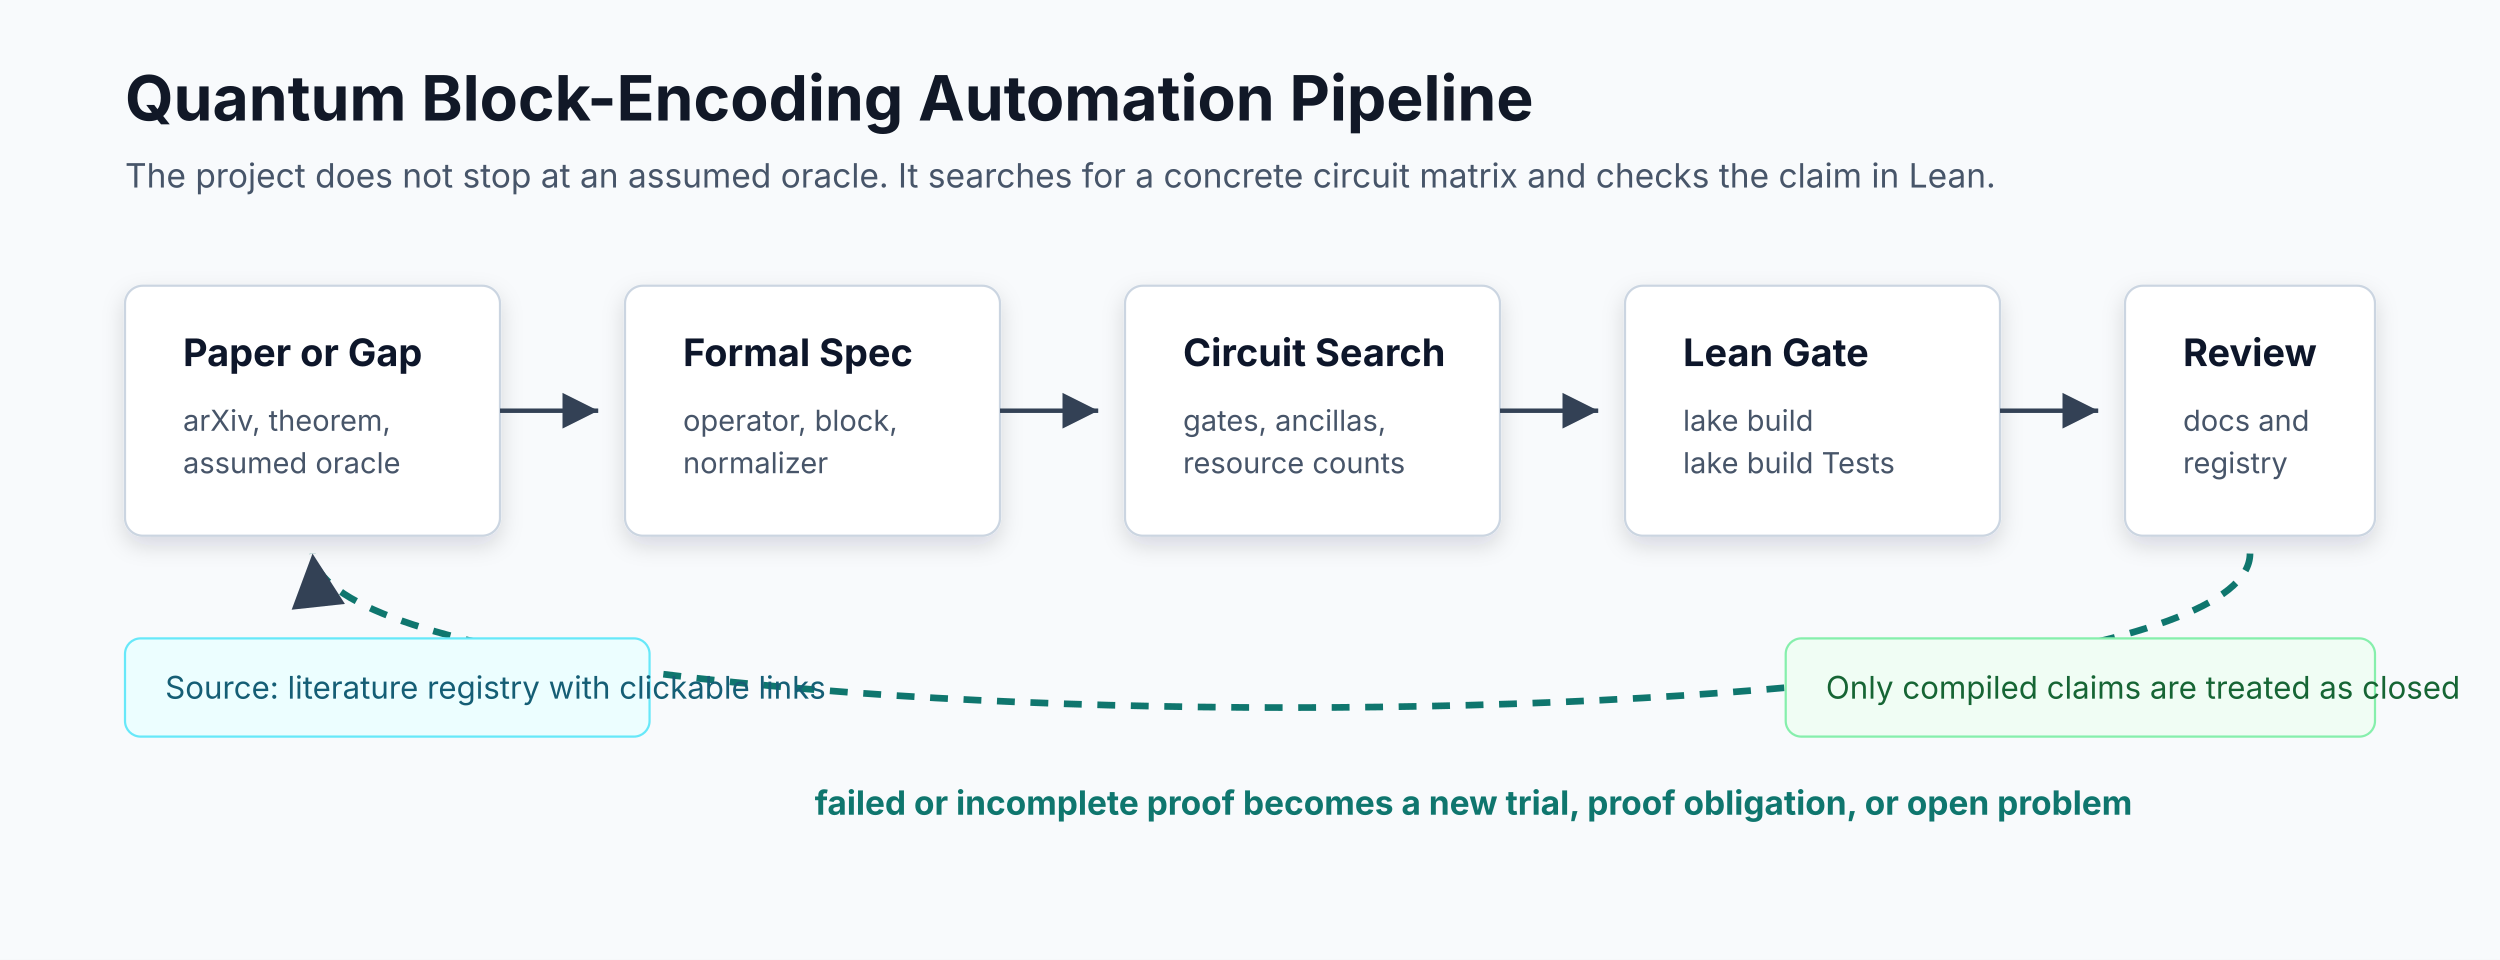
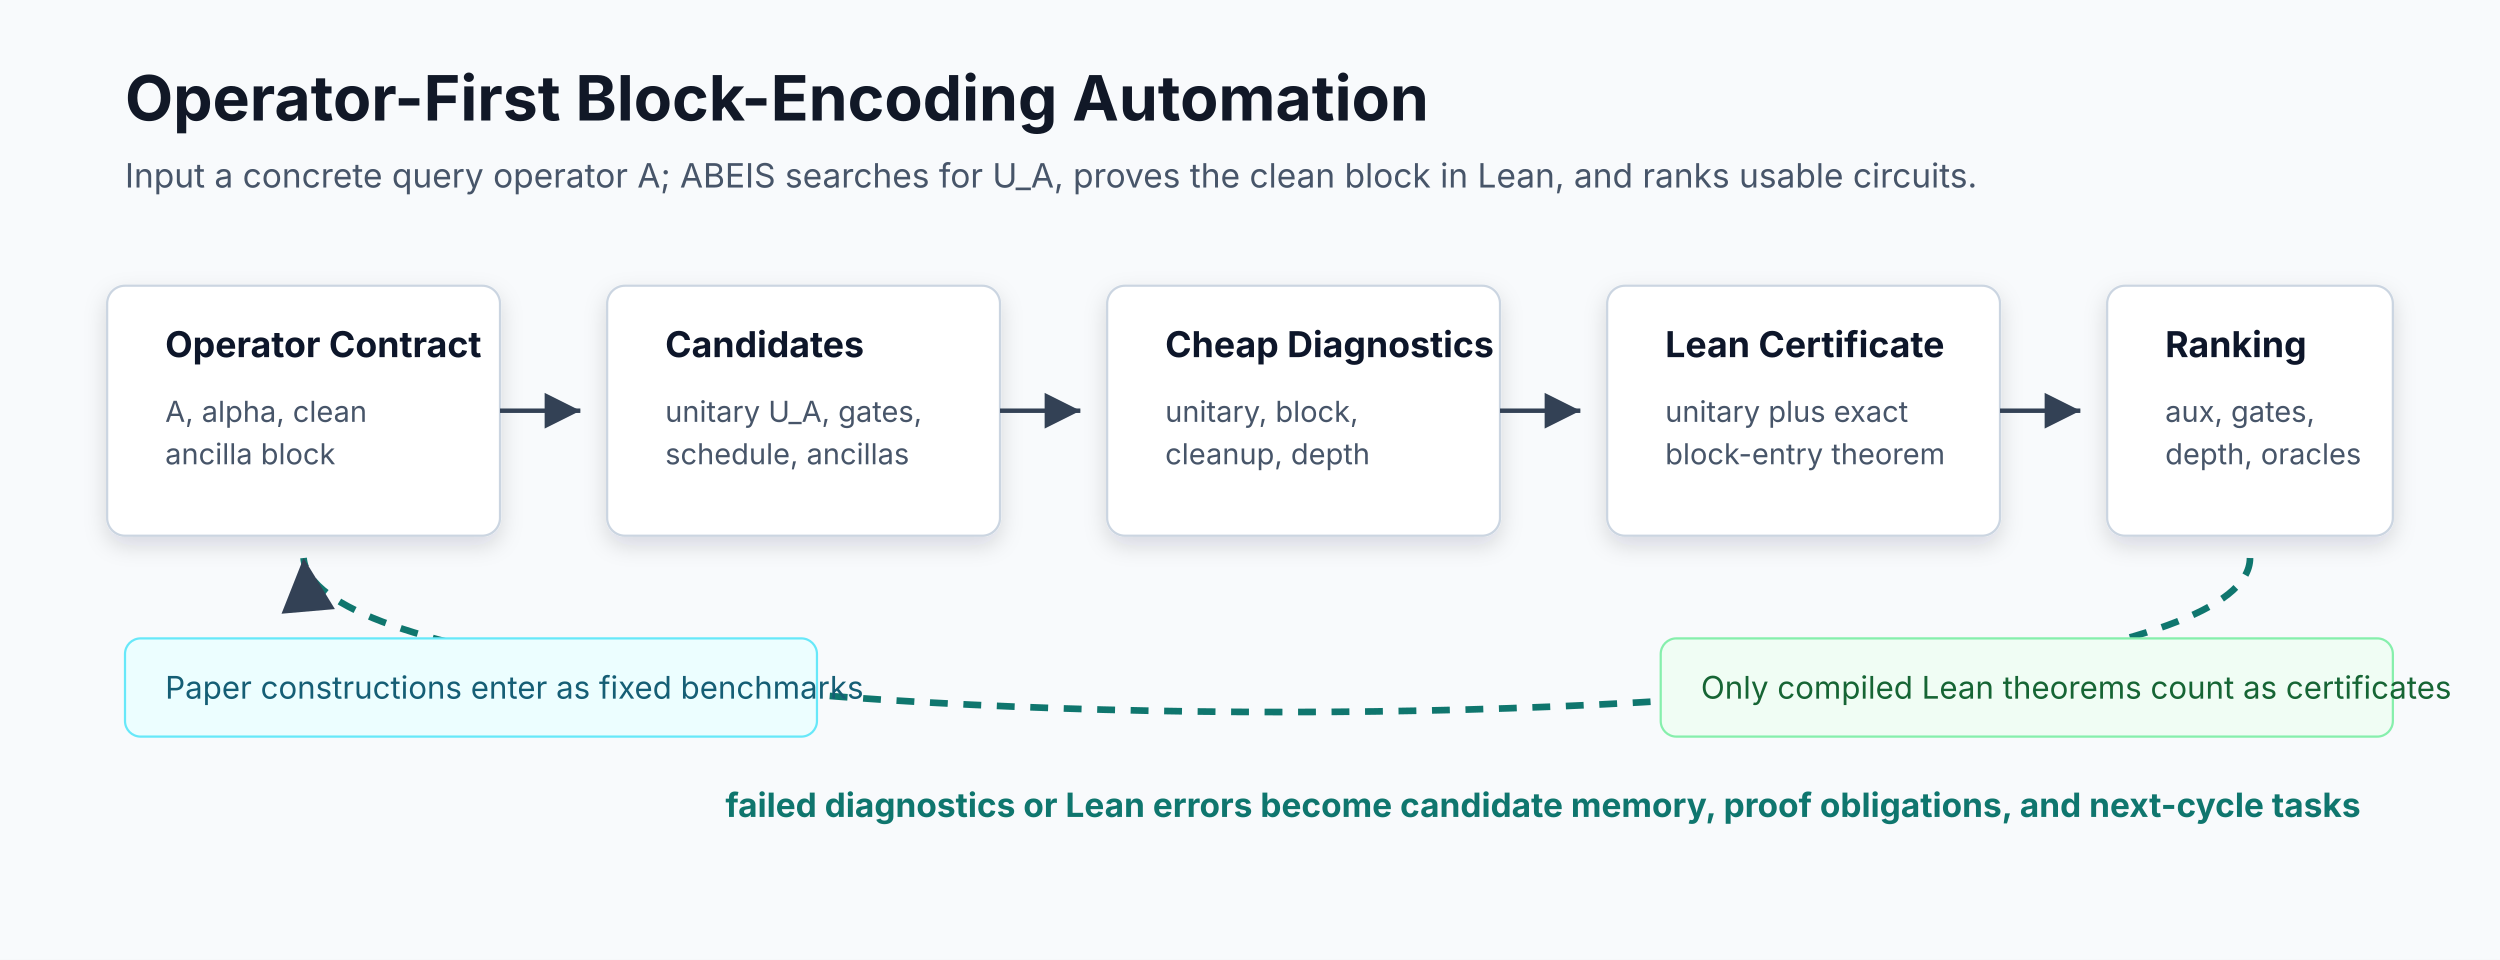
<svg xmlns="http://www.w3.org/2000/svg" width="1120" height="430" viewBox="0 0 1120 430" role="img" aria-labelledby="title desc">
  <defs>
    <marker id="arrow" markerWidth="12" markerHeight="12" refX="10" refY="6" orient="auto">
      <path d="M2,2 L10,6 L2,10 Z" fill="#334155" />
    </marker>
    <filter id="shadow" x="-20%" y="-20%" width="140%" height="140%">
      <feDropShadow dx="0" dy="4" stdDeviation="5" flood-color="#0f172a" flood-opacity="0.14" />
    </filter>
  </defs>
  <rect x="0" y="0" width="1120" height="430" fill="#f8fafc" />
-   <text x="56" y="54" font-family="Inter,Arial,sans-serif" font-size="28" font-weight="700" fill="#111827">Quantum Block-Encoding Automation Pipeline</text>
-   <text x="56" y="84" font-family="Inter,Arial,sans-serif" font-size="15" fill="#475569">The project does not stop at an assumed oracle. It searches for a concrete circuit matrix and checks the claim in Lean.</text>
+   <text x="56" y="54" font-family="Inter,Arial,sans-serif" font-size="28" font-weight="700" fill="#111827">Operator-First Block-Encoding Automation</text>
+   <text x="56" y="84" font-family="Inter,Arial,sans-serif" font-size="15" fill="#475569">Input a concrete query operator A; ABEIS searches for U_A, proves the clean block in Lean, and ranks usable circuits.</text>
  <g filter="url(#shadow)">
-     <rect x="56" y="128" width="168" height="112" rx="8" fill="#ffffff" stroke="#cbd5e1" />
-     <text x="82" y="164" font-family="Inter,Arial,sans-serif" font-size="17" font-weight="700" fill="#0f172a">Paper or Gap</text>
-     <text x="82" y="193" font-family="Inter,Arial,sans-serif" font-size="13" fill="#475569">arXiv, theorem,</text>
-     <text x="82" y="212" font-family="Inter,Arial,sans-serif" font-size="13" fill="#475569">assumed oracle</text>
-     <rect x="280" y="128" width="168" height="112" rx="8" fill="#ffffff" stroke="#cbd5e1" />
-     <text x="306" y="164" font-family="Inter,Arial,sans-serif" font-size="17" font-weight="700" fill="#0f172a">Formal Spec</text>
-     <text x="306" y="193" font-family="Inter,Arial,sans-serif" font-size="13" fill="#475569">operator, block,</text>
-     <text x="306" y="212" font-family="Inter,Arial,sans-serif" font-size="13" fill="#475569">normalizer</text>
-     <rect x="504" y="128" width="168" height="112" rx="8" fill="#ffffff" stroke="#cbd5e1" />
-     <text x="530" y="164" font-family="Inter,Arial,sans-serif" font-size="17" font-weight="700" fill="#0f172a">Circuit Search</text>
-     <text x="530" y="193" font-family="Inter,Arial,sans-serif" font-size="13" fill="#475569">gates, ancillas,</text>
-     <text x="530" y="212" font-family="Inter,Arial,sans-serif" font-size="13" fill="#475569">resource counts</text>
-     <rect x="728" y="128" width="168" height="112" rx="8" fill="#ffffff" stroke="#cbd5e1" />
-     <text x="754" y="164" font-family="Inter,Arial,sans-serif" font-size="17" font-weight="700" fill="#0f172a">Lean Gate</text>
-     <text x="754" y="193" font-family="Inter,Arial,sans-serif" font-size="13" fill="#475569">lake build</text>
-     <text x="754" y="212" font-family="Inter,Arial,sans-serif" font-size="13" fill="#475569">lake build Tests</text>
-     <rect x="952" y="128" width="112" height="112" rx="8" fill="#ffffff" stroke="#cbd5e1" />
-     <text x="978" y="164" font-family="Inter,Arial,sans-serif" font-size="17" font-weight="700" fill="#0f172a">Review</text>
-     <text x="978" y="193" font-family="Inter,Arial,sans-serif" font-size="13" fill="#475569">docs and</text>
-     <text x="978" y="212" font-family="Inter,Arial,sans-serif" font-size="13" fill="#475569">registry</text>
+     <rect x="48" y="128" width="176" height="112" rx="8" fill="#ffffff" stroke="#cbd5e1" />
+     <text x="74" y="160" font-family="Inter,Arial,sans-serif" font-size="16" font-weight="700" fill="#0f172a">Operator Contract</text>
+     <text x="74" y="189" font-family="Inter,Arial,sans-serif" font-size="13" fill="#475569">A, alpha, clean</text>
+     <text x="74" y="208" font-family="Inter,Arial,sans-serif" font-size="13" fill="#475569">ancilla block</text>
+     <rect x="272" y="128" width="176" height="112" rx="8" fill="#ffffff" stroke="#cbd5e1" />
+     <text x="298" y="160" font-family="Inter,Arial,sans-serif" font-size="16" font-weight="700" fill="#0f172a">Candidates</text>
+     <text x="298" y="189" font-family="Inter,Arial,sans-serif" font-size="13" fill="#475569">unitary U_A, gates,</text>
+     <text x="298" y="208" font-family="Inter,Arial,sans-serif" font-size="13" fill="#475569">schedule, ancillas</text>
+     <rect x="496" y="128" width="176" height="112" rx="8" fill="#ffffff" stroke="#cbd5e1" />
+     <text x="522" y="160" font-family="Inter,Arial,sans-serif" font-size="16" font-weight="700" fill="#0f172a">Cheap Diagnostics</text>
+     <text x="522" y="189" font-family="Inter,Arial,sans-serif" font-size="13" fill="#475569">unitary, block,</text>
+     <text x="522" y="208" font-family="Inter,Arial,sans-serif" font-size="13" fill="#475569">cleanup, depth</text>
+     <rect x="720" y="128" width="176" height="112" rx="8" fill="#ffffff" stroke="#cbd5e1" />
+     <text x="746" y="160" font-family="Inter,Arial,sans-serif" font-size="16" font-weight="700" fill="#0f172a">Lean Certificate</text>
+     <text x="746" y="189" font-family="Inter,Arial,sans-serif" font-size="13" fill="#475569">unitary plus exact</text>
+     <text x="746" y="208" font-family="Inter,Arial,sans-serif" font-size="13" fill="#475569">block-entry theorem</text>
+     <rect x="944" y="128" width="128" height="112" rx="8" fill="#ffffff" stroke="#cbd5e1" />
+     <text x="970" y="160" font-family="Inter,Arial,sans-serif" font-size="16" font-weight="700" fill="#0f172a">Ranking</text>
+     <text x="970" y="189" font-family="Inter,Arial,sans-serif" font-size="13" fill="#475569">aux, gates,</text>
+     <text x="970" y="208" font-family="Inter,Arial,sans-serif" font-size="13" fill="#475569">depth, oracles</text>
  </g>
-   <path d="M224 184 H268" stroke="#334155" stroke-width="2" marker-end="url(#arrow)" />
-   <path d="M448 184 H492" stroke="#334155" stroke-width="2" marker-end="url(#arrow)" />
-   <path d="M672 184 H716" stroke="#334155" stroke-width="2" marker-end="url(#arrow)" />
-   <path d="M896 184 H940" stroke="#334155" stroke-width="2" marker-end="url(#arrow)" />
-   <path d="M1008 248 C1008 340 150 340 140 248" fill="none" stroke="#0f766e" stroke-width="3" stroke-dasharray="8 7" marker-end="url(#arrow)" />
-   <text x="365" y="365" font-family="Inter,Arial,sans-serif" font-size="15" font-weight="700" fill="#0f766e">failed or incomplete proof becomes a new trial, proof obligation, or open problem</text>
-   <rect x="56" y="286" width="235" height="44" rx="7" fill="#ecfeff" stroke="#67e8f9" />
-   <text x="74" y="313" font-family="Inter,Arial,sans-serif" font-size="14" fill="#155e75">Source: literature registry with clickable links</text>
-   <rect x="800" y="286" width="264" height="44" rx="7" fill="#f0fdf4" stroke="#86efac" />
-   <text x="818" y="313" font-family="Inter,Arial,sans-serif" font-size="14" fill="#166534">Only compiled claims are treated as closed</text>
+   <path d="M224 184 H260" stroke="#334155" stroke-width="2" marker-end="url(#arrow)" />
+   <path d="M448 184 H484" stroke="#334155" stroke-width="2" marker-end="url(#arrow)" />
+   <path d="M672 184 H708" stroke="#334155" stroke-width="2" marker-end="url(#arrow)" />
+   <path d="M896 184 H932" stroke="#334155" stroke-width="2" marker-end="url(#arrow)" />
+   <path d="M1008 250 C1008 342 144 342 136 250" fill="none" stroke="#0f766e" stroke-width="3" stroke-dasharray="8 7" marker-end="url(#arrow)" />
+   <text x="325" y="366" font-family="Inter,Arial,sans-serif" font-size="15" font-weight="700" fill="#0f766e">failed diagnostics or Lean errors become candidate memory, proof obligations, and next-cycle tasks</text>
+   <rect x="56" y="286" width="310" height="44" rx="7" fill="#ecfeff" stroke="#67e8f9" />
+   <text x="74" y="313" font-family="Inter,Arial,sans-serif" font-size="14" fill="#155e75">Paper constructions enter as fixed benchmarks</text>
+   <rect x="744" y="286" width="328" height="44" rx="7" fill="#f0fdf4" stroke="#86efac" />
+   <text x="762" y="313" font-family="Inter,Arial,sans-serif" font-size="14" fill="#166534">Only compiled Lean theorems count as certificates</text>
</svg>
